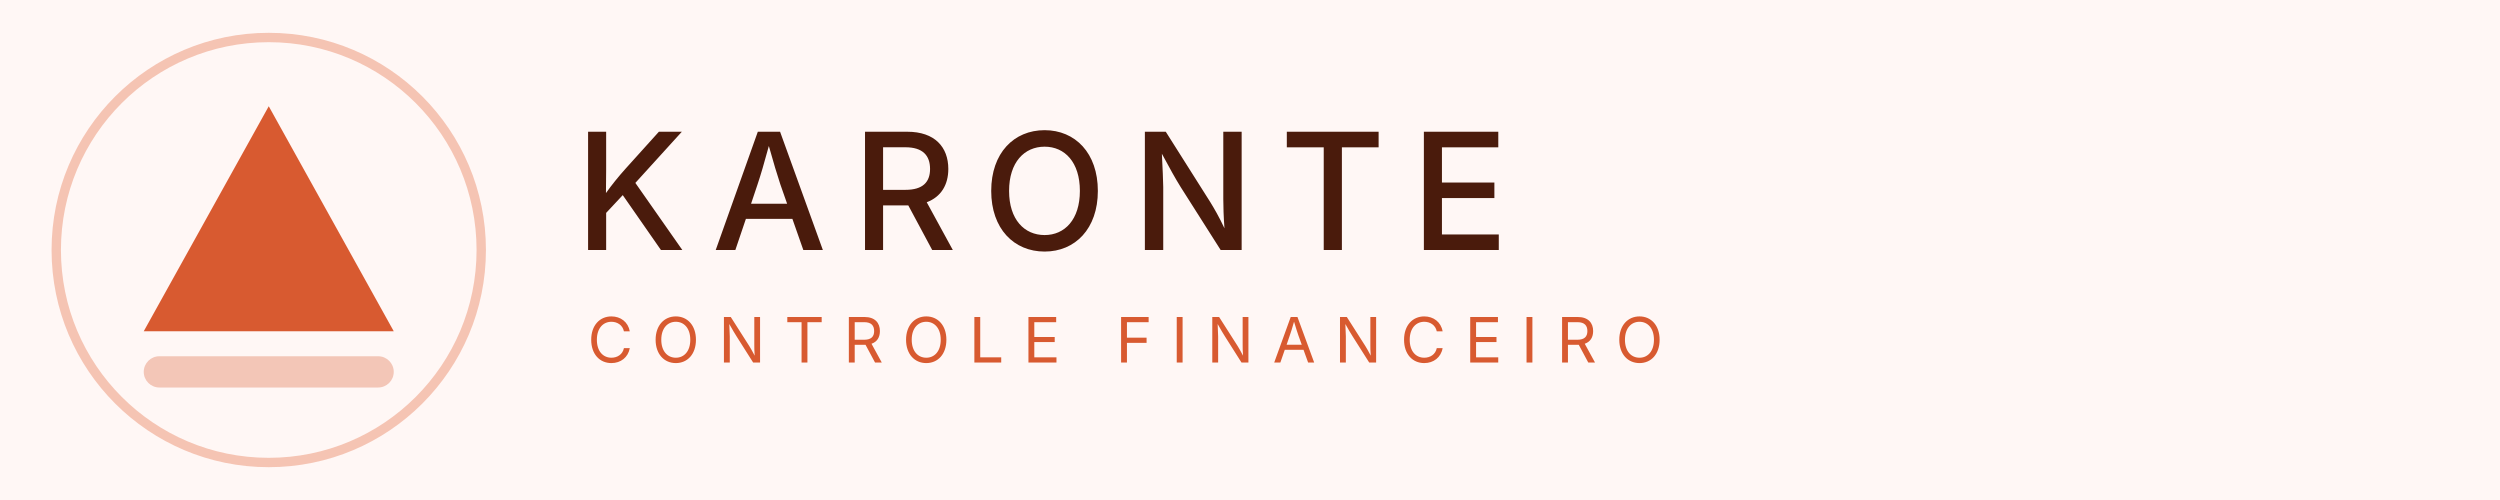
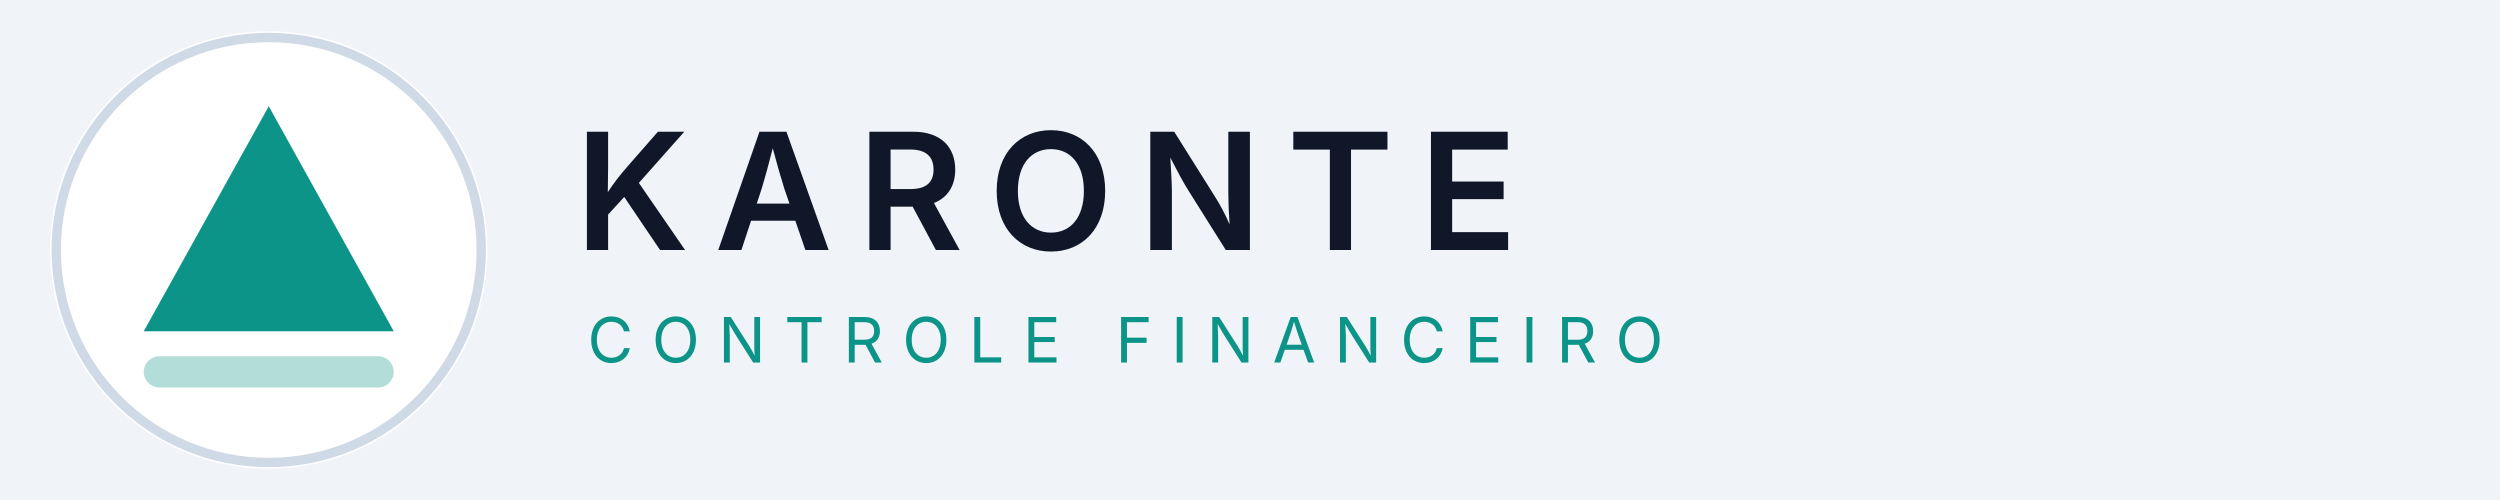
<svg xmlns="http://www.w3.org/2000/svg" width="400" height="80" viewBox="0 0 400 80">
-   <rect width="400" height="80" fill="#fff7f5" />
-   <rect x="8" y="5" width="70" height="70" rx="35" fill="#fff7f5" />
-   <rect x="9" y="6" width="68" height="68" rx="34" fill="none" stroke="#f5c4b3" stroke-width="1.5" />
-   <polygon points="43,17 63,53 23,53" fill="#D85A30" />
-   <rect x="23" y="57" width="40" height="5" rx="2.5" fill="#D85A3050" />
-   <text x="92" y="40" font-family="system-ui, -apple-system, sans-serif" font-size="26" font-weight="500" fill="#4A1B0C" letter-spacing="4">KARONTE</text>
-   <text x="94" y="58" font-family="system-ui, -apple-system, sans-serif" font-size="10" fill="#D85A30" letter-spacing="3">CONTROLE FINANCEIRO</text>
+   <rect width="400" height="80" fill="#f0f4f8" />
+   <rect x="8" y="5" width="70" height="70" rx="35" fill="#ffffff" />
+   <rect x="9" y="6" width="68" height="68" rx="34" fill="none" stroke="#d0dae6" stroke-width="1.5" />
+   <polygon points="43,17 63,53 23,53" fill="#0d9488" />
+   <rect x="23" y="57" width="40" height="5" rx="2.5" fill="#0d948850" />
+   <text x="92" y="40" font-family="Inter, system-ui, -apple-system, sans-serif" font-size="26" font-weight="600" fill="#0f1729" letter-spacing="4">KARONTE</text>
+   <text x="94" y="58" font-family="Inter, system-ui, -apple-system, sans-serif" font-size="10" fill="#0d9488" letter-spacing="3">CONTROLE FINANCEIRO</text>
</svg>
